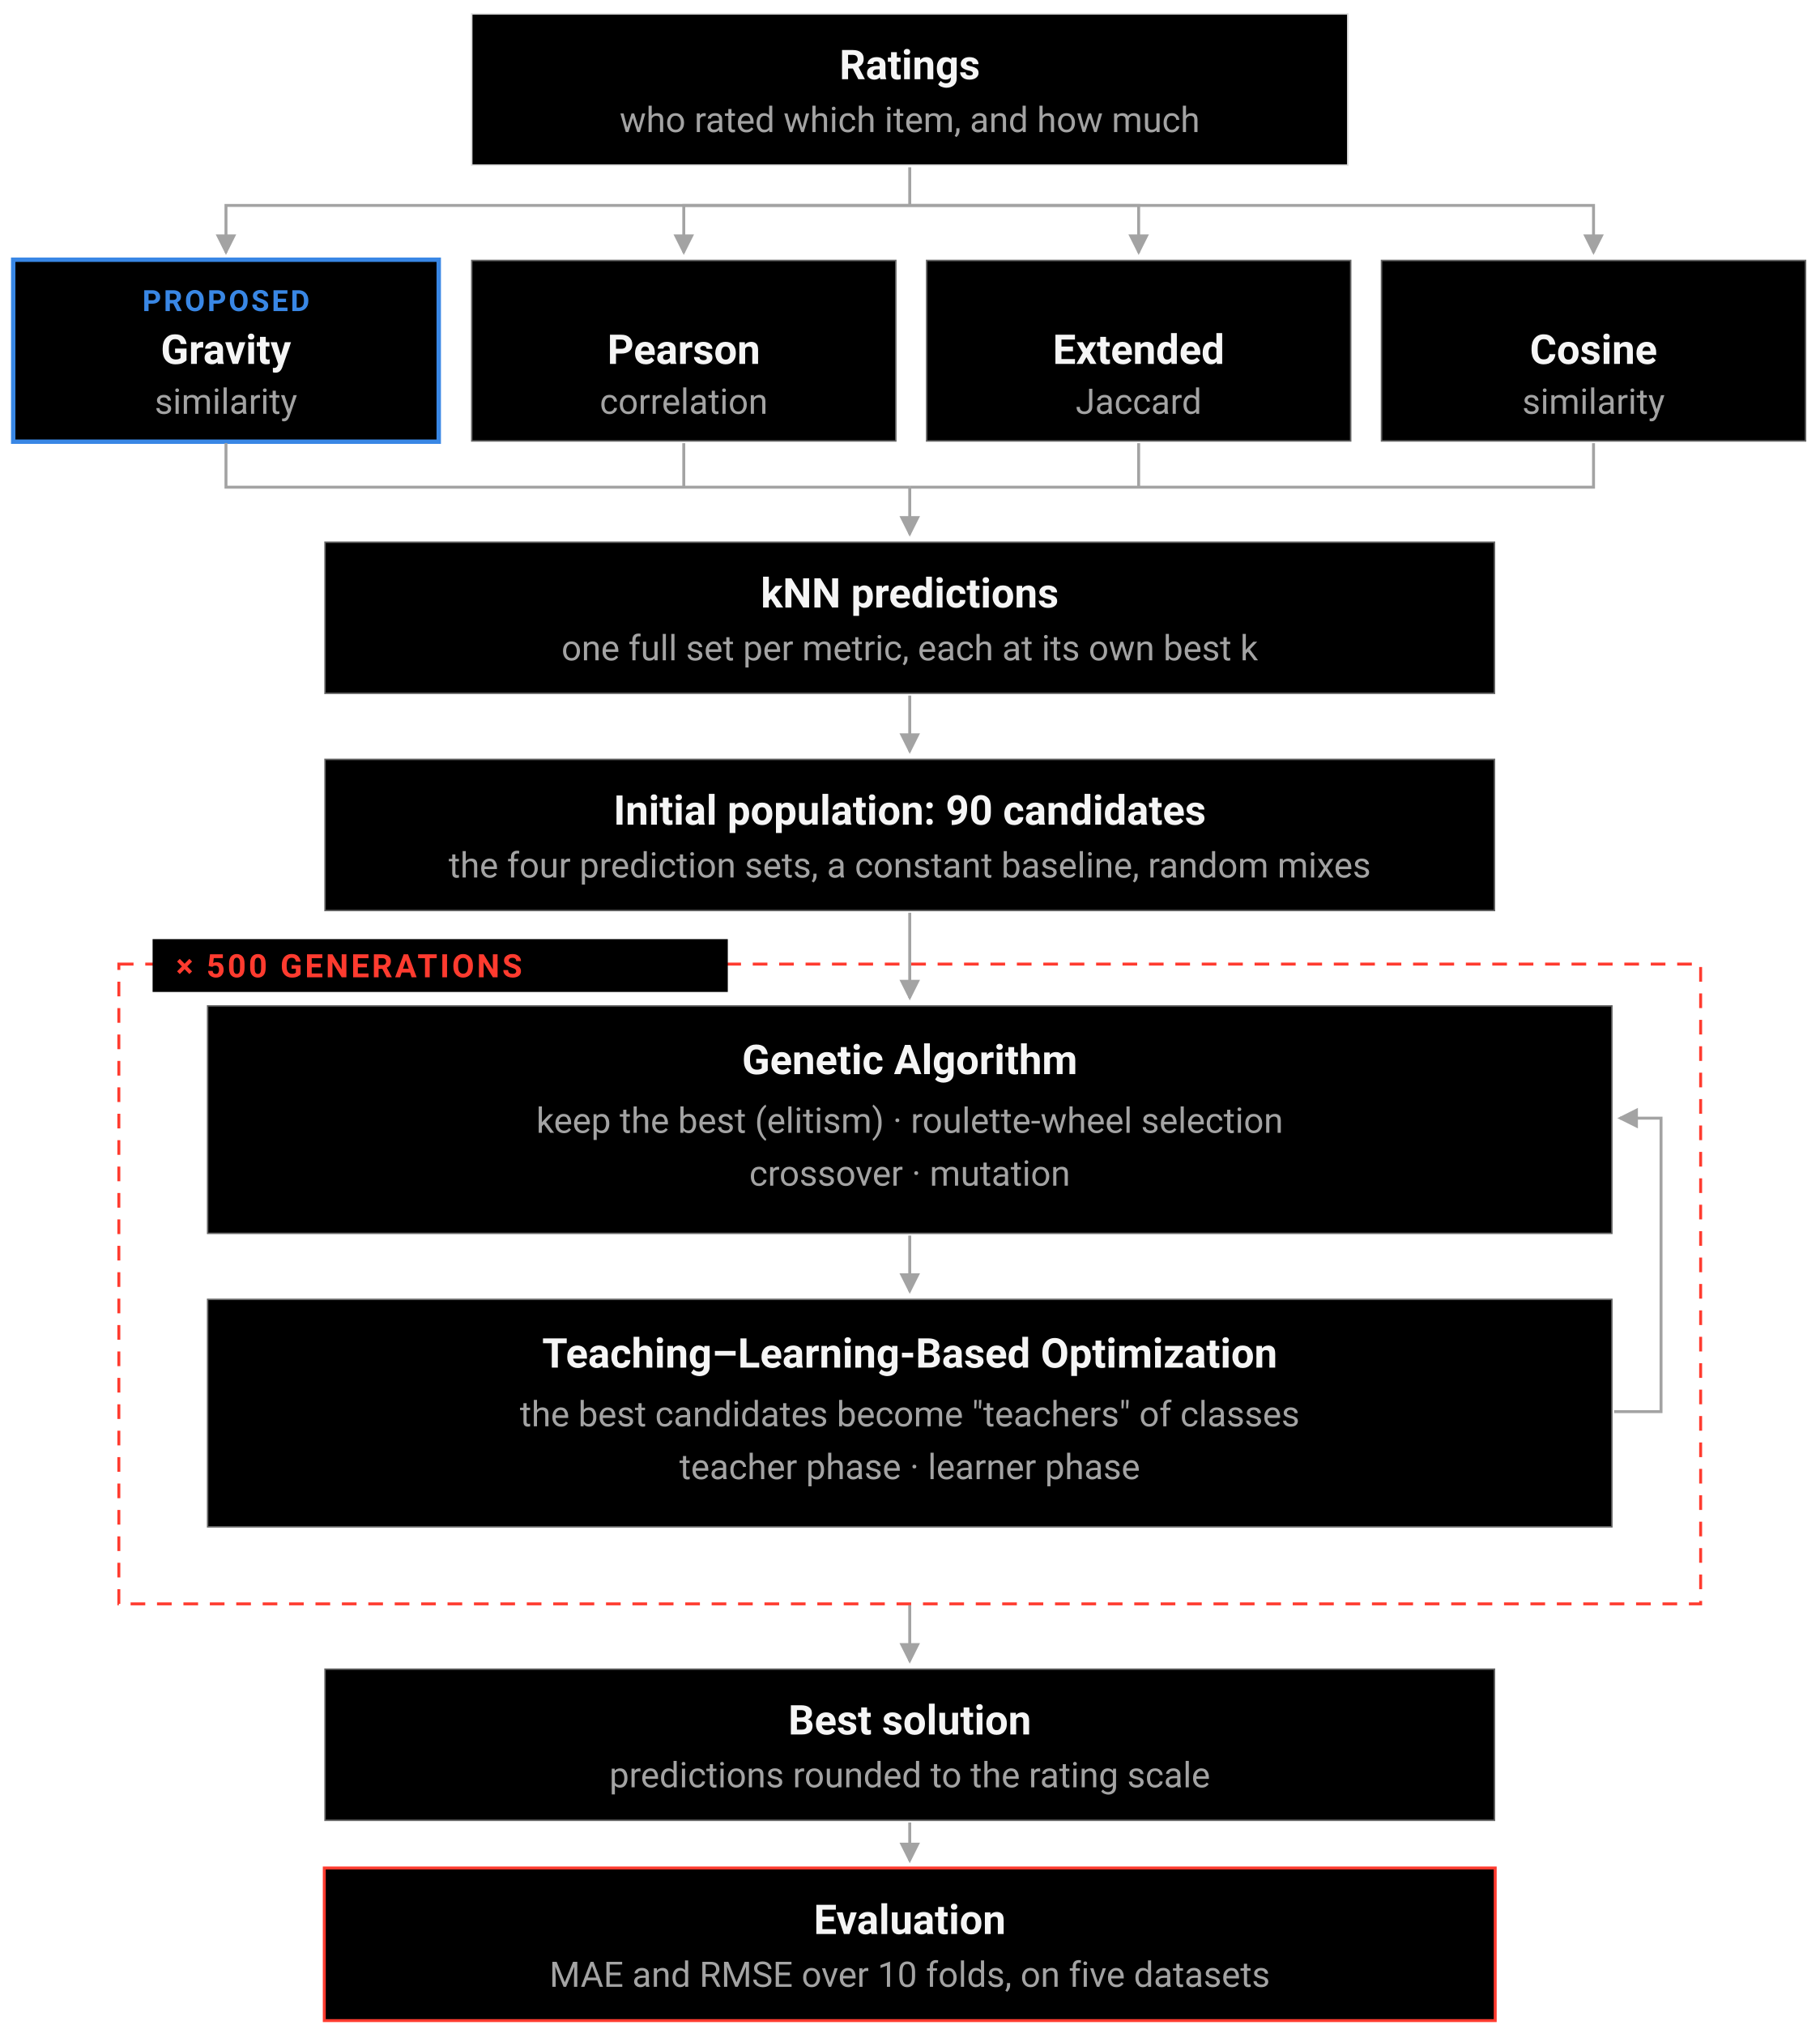
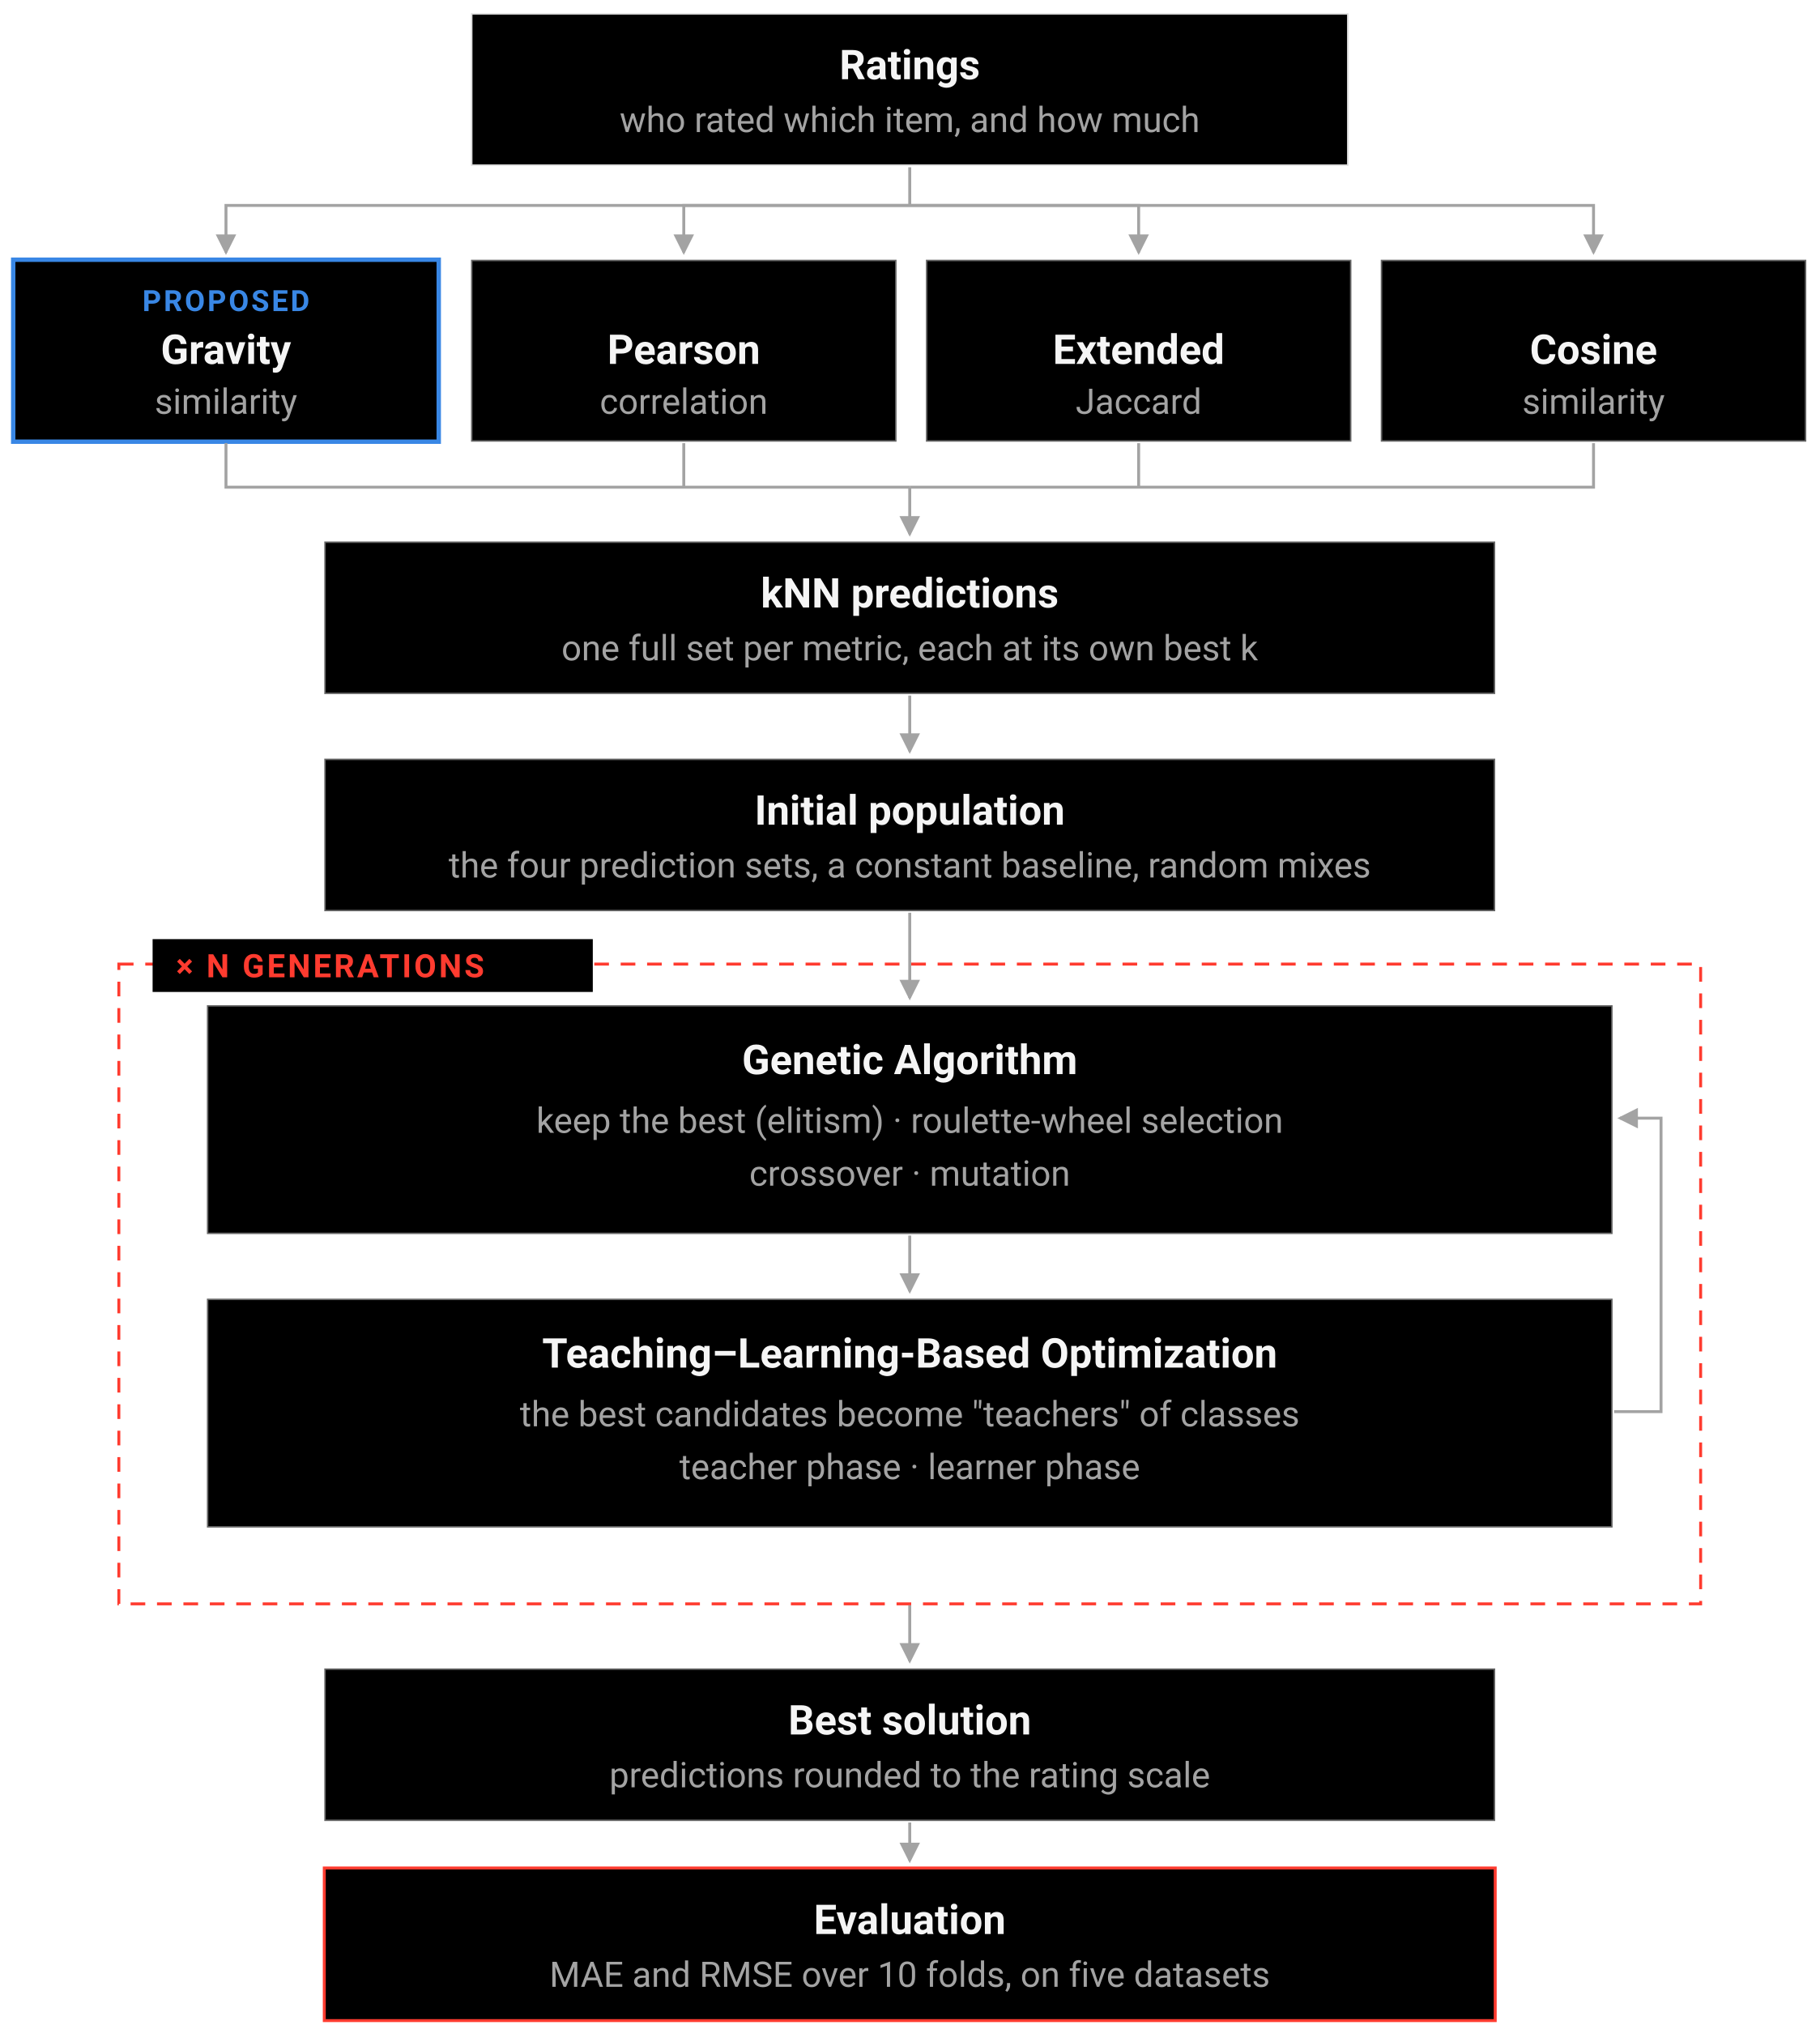
<svg xmlns="http://www.w3.org/2000/svg" viewBox="0 0 620 690" width="620" height="690" font-family="system-ui, -apple-system, 'Segoe UI', Roboto, Helvetica, Arial, sans-serif">
  <defs>
    <marker id="arrow" viewBox="0 0 8 8" refX="7" refY="4" markerWidth="7" markerHeight="7" orient="auto-start-reverse">
      <path d="M0 0 L8 4 L0 8 z" fill="#a3a3a3" />
    </marker>
    <style>
      .box { fill: #000; stroke: rgba(255,255,255,0.4); stroke-width: 1; }
      .input { stroke: rgba(255,255,255,0.85); }
      .accent { stroke: #3987e5; stroke-width: 1.5; }
      .loop { fill: none; stroke: #ff3b2f; stroke-width: 1; stroke-dasharray: 5 4; }
      .output { stroke: #ff3b2f; }
      .title { fill: #f5f5f5; font-size: 14px; font-weight: 600; text-anchor: middle; }
      .sub { fill: #a3a3a3; font-size: 12px; text-anchor: middle; }
      .tag { fill: #ff3b2f; font-size: 11px; font-weight: 700; letter-spacing: 0.08em; }
      .proposed { fill: #3987e5; font-size: 10px; font-weight: 700; letter-spacing: 0.08em; text-anchor: middle; }
      .line { stroke: #a3a3a3; stroke-width: 1; fill: none; marker-end: url(#arrow); }
      .plain { stroke: #a3a3a3; stroke-width: 1; fill: none; }
    </style>
  </defs>
  <rect class="box input" x="160.5" y="4.5" width="299" height="52" />
  <text class="title" x="310" y="27">Ratings</text>
  <text class="sub" x="310" y="45">who rated which item, and how much</text>
  <path class="plain" d="M310 57 V70" />
  <path class="line" d="M310 70 H77 V86" />
  <path class="line" d="M310 70 H233 V86" />
  <path class="line" d="M310 70 H543 V86" />
  <path class="line" d="M310 70 H388 V86" />
  <rect class="box accent" x="4.5" y="88.5" width="145" height="62" />
  <text class="proposed" x="77" y="106">PROPOSED</text>
  <text class="title" x="77" y="124">Gravity</text>
  <text class="sub" x="77" y="141">similarity</text>
  <rect class="box" x="160.5" y="88.5" width="145" height="62" />
  <text class="title" x="233" y="124">Pearson</text>
  <text class="sub" x="233" y="141">correlation</text>
  <rect class="box" x="315.5" y="88.5" width="145" height="62" />
  <text class="title" x="388" y="124">Extended</text>
  <text class="sub" x="388" y="141">Jaccard</text>
  <rect class="box" x="470.5" y="88.5" width="145" height="62" />
  <text class="title" x="543" y="124">Cosine</text>
  <text class="sub" x="543" y="141">similarity</text>
  <path class="plain" d="M77 151 V166 H310" />
  <path class="plain" d="M233 151 V166" />
  <path class="plain" d="M388 151 V166" />
  <path class="plain" d="M543 151 V166 H310" />
  <path class="line" d="M310 166 V182" />
  <rect class="box" x="110.5" y="184.5" width="399" height="52" />
  <text class="title" x="310" y="207">kNN predictions</text>
  <text class="sub" x="310" y="225">one full set per metric, each at its own best k</text>
  <path class="line" d="M310 237 V256" />
  <rect class="box" x="110.5" y="258.5" width="399" height="52" />
-   <text class="title" x="310" y="281">Initial population: 90 candidates</text>
+   <text class="title" x="310" y="281">Initial population</text>
  <text class="sub" x="310" y="299">the four prediction sets, a constant baseline, random mixes</text>
  <path class="line" d="M310 311 V340" />
  <rect class="loop" x="40.5" y="328.5" width="539" height="218" rx="0" />
-   <rect x="52" y="320" width="196" height="18" fill="#000" />
-   <text class="tag" x="60" y="333">× 500 GENERATIONS</text>
+   <rect x="52" y="320" width="150" height="18" fill="#000" />
+   <text class="tag" x="60" y="333">× N GENERATIONS</text>
  <rect class="box" x="70.5" y="342.5" width="479" height="78" />
  <text class="title" x="310" y="366">Genetic Algorithm</text>
  <text class="sub" x="310" y="386">keep the best (elitism) · roulette-wheel selection</text>
  <text class="sub" x="310" y="404">crossover · mutation</text>
  <path class="line" d="M310 421 V440" />
  <rect class="box" x="70.5" y="442.5" width="479" height="78" />
  <text class="title" x="310" y="466">Teaching–Learning-Based Optimization</text>
  <text class="sub" x="310" y="486">the best candidates become "teachers" of classes</text>
  <text class="sub" x="310" y="504">teacher phase · learner phase</text>
  <path class="line" d="M550 481 H566 V381 H552" />
  <path class="line" d="M310 547 V566" />
  <rect class="box" x="110.5" y="568.5" width="399" height="52" />
  <text class="title" x="310" y="591">Best solution</text>
  <text class="sub" x="310" y="609">predictions rounded to the rating scale</text>
  <path class="line" d="M310 621 V634" />
  <rect class="box output" x="110.5" y="636.5" width="399" height="52" />
  <text class="title" x="310" y="659">Evaluation</text>
  <text class="sub" x="310" y="677">MAE and RMSE over 10 folds, on five datasets</text>
</svg>
